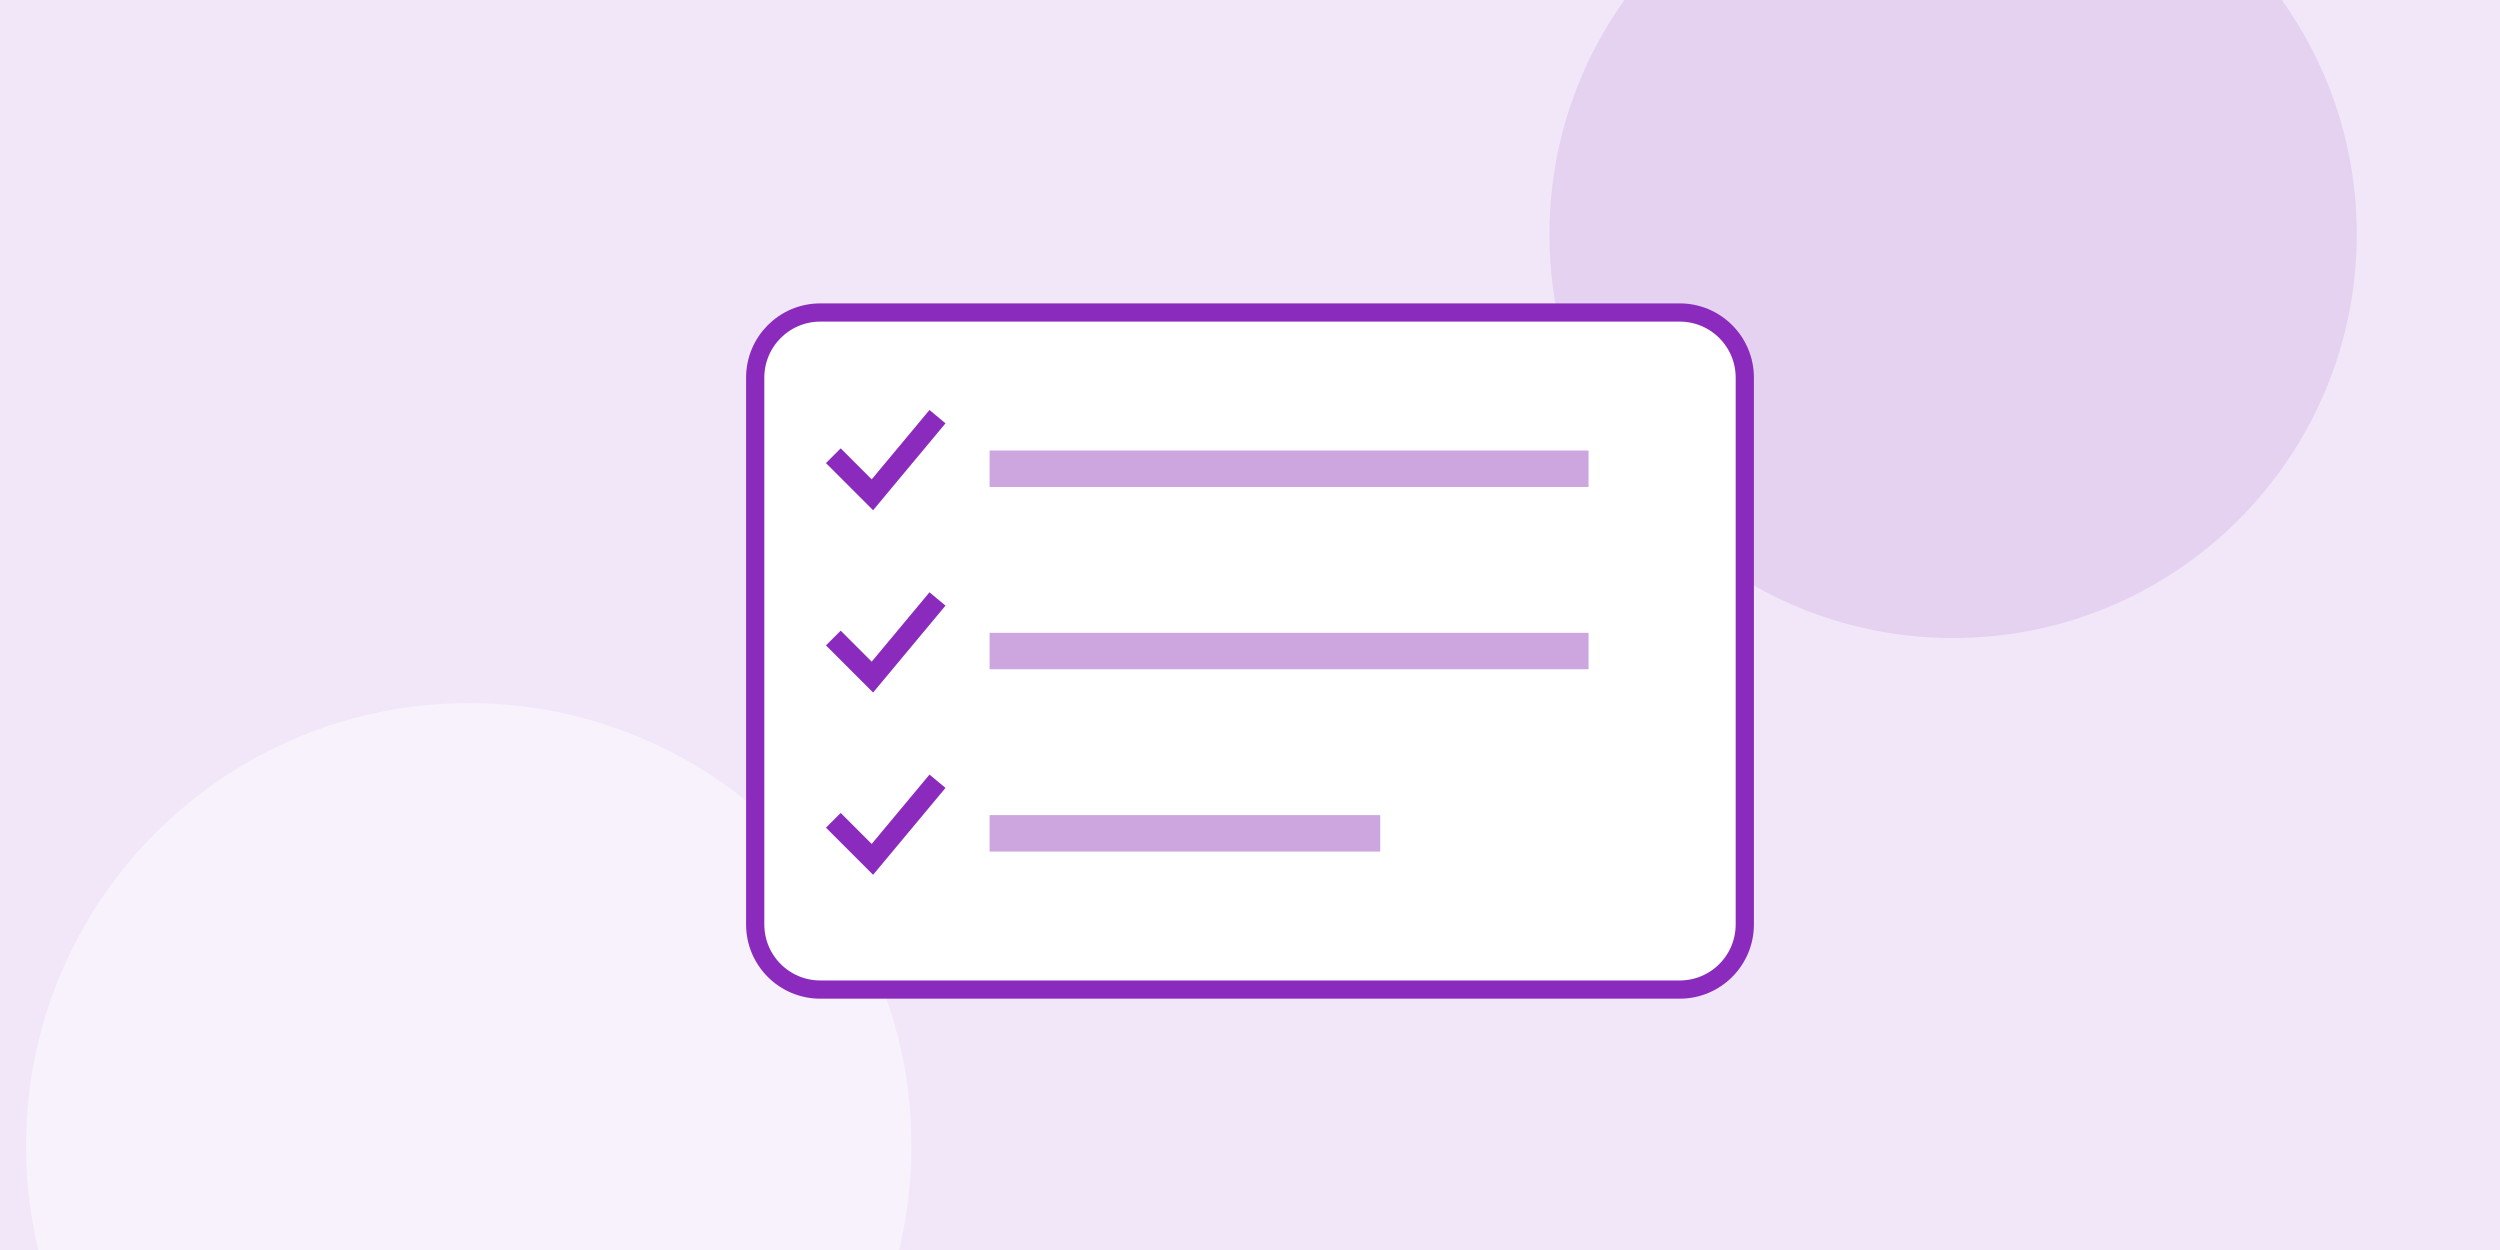
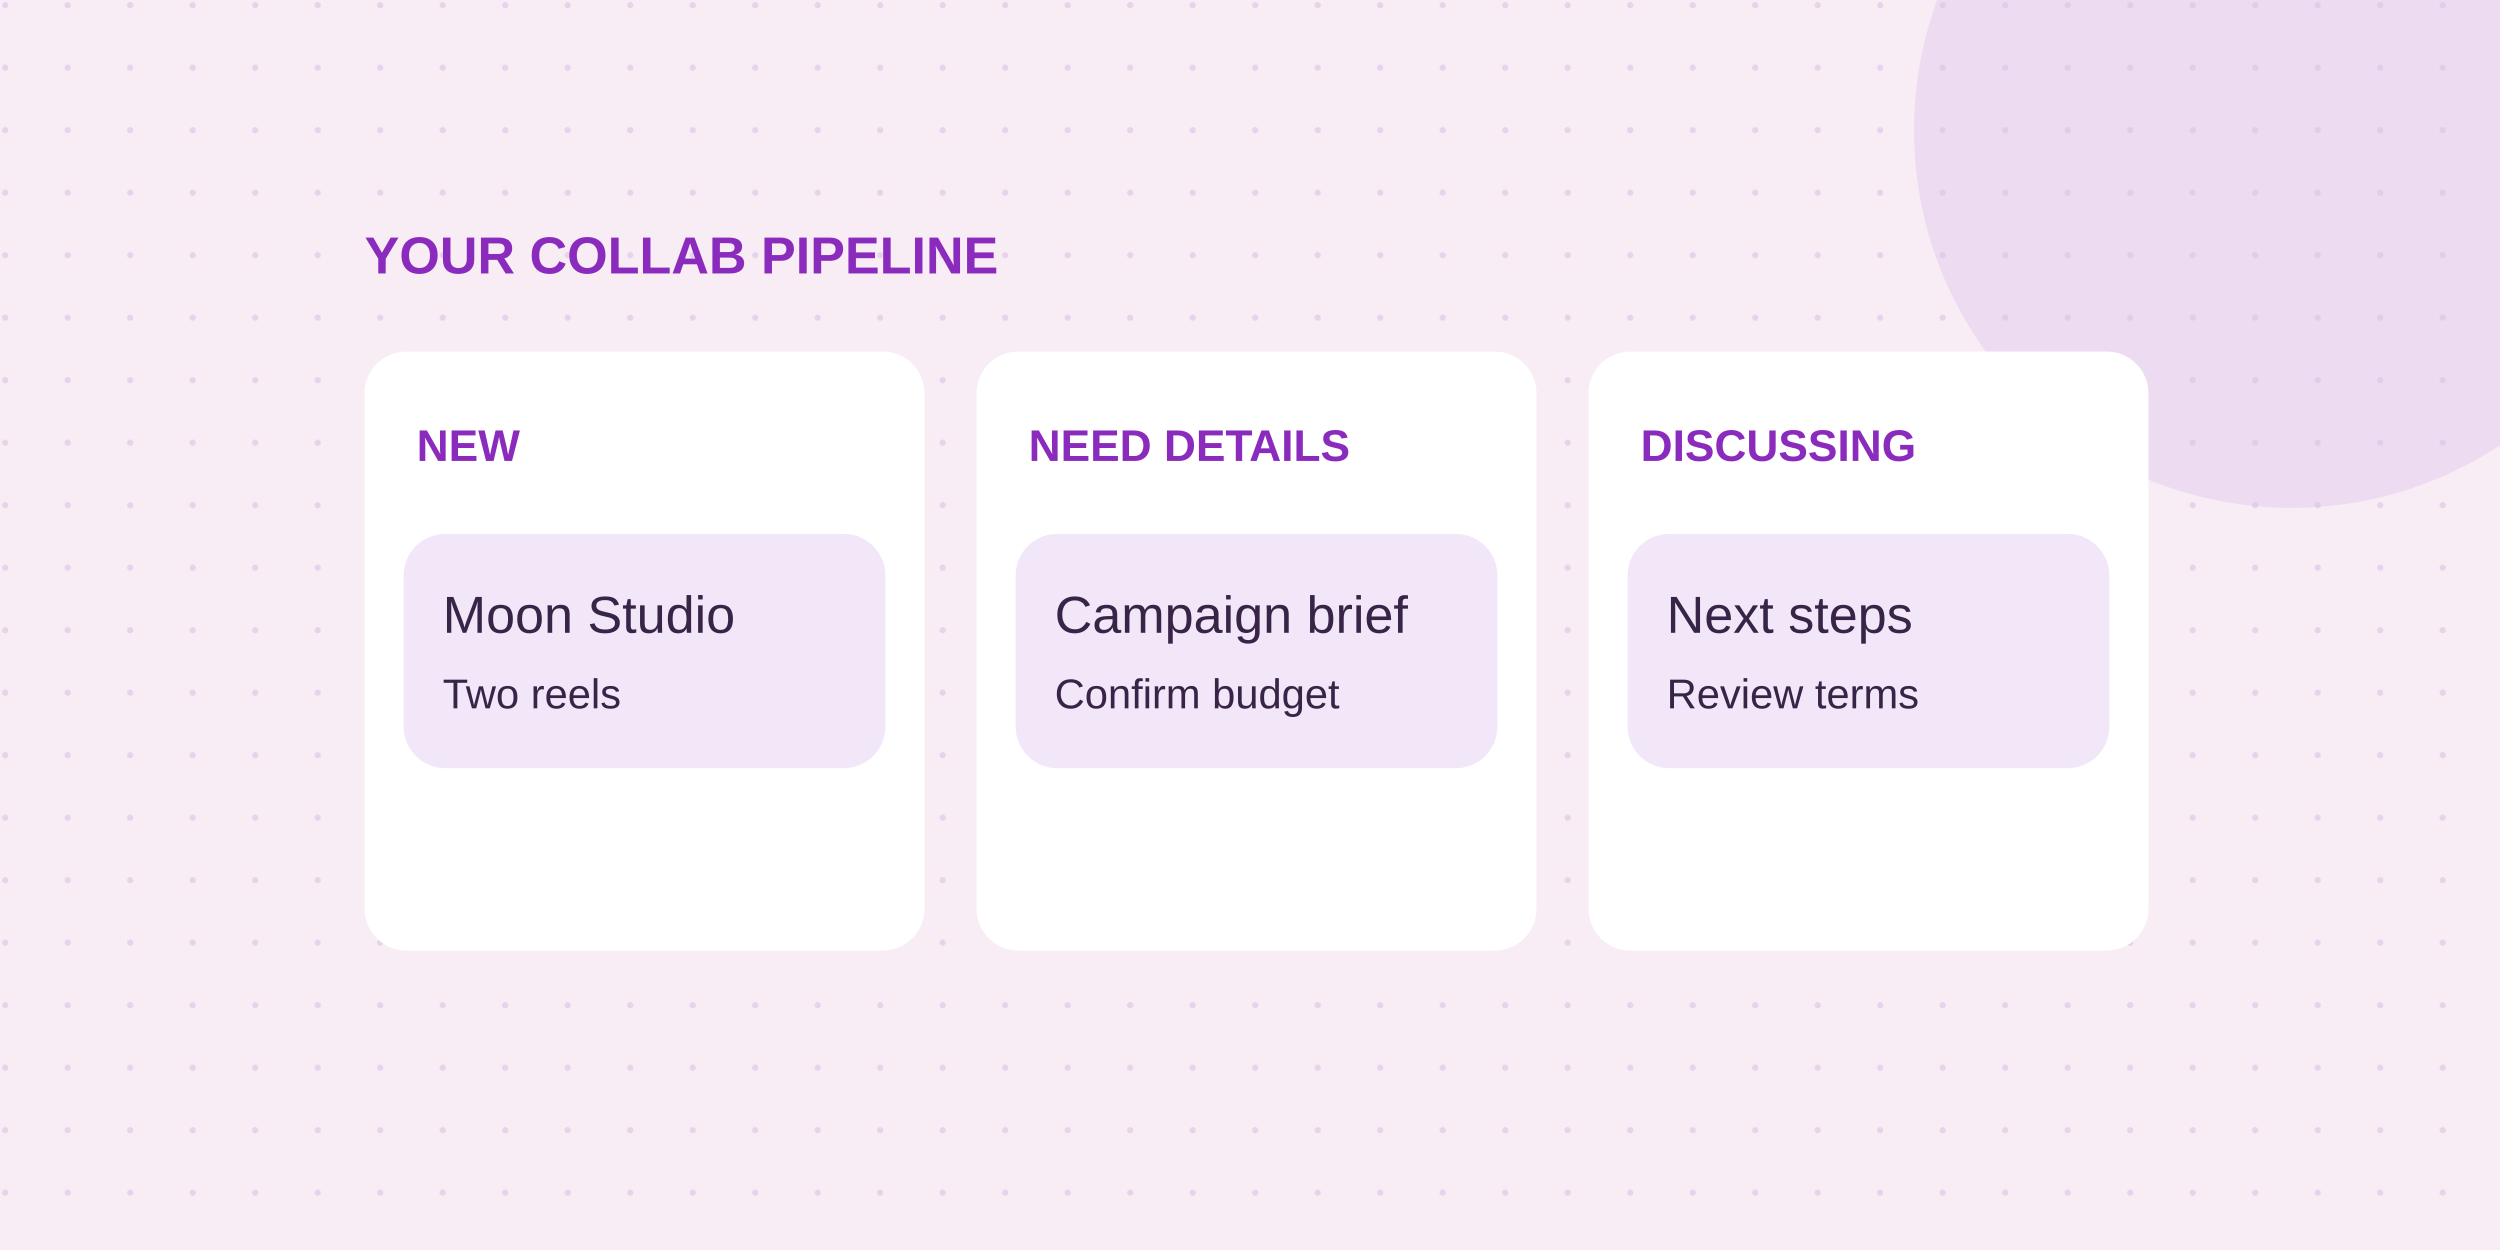
<svg xmlns="http://www.w3.org/2000/svg" viewBox="0 0 960 480">
-   <rect width="960" height="480" fill="#f1e7f8" />
-   <circle cx="750" cy="90" r="155" fill="#e5d2f0" />
-   <circle cx="180" cy="440" r="170" fill="#f8f2fc" />
-   <rect x="290" y="120" width="380" height="260" rx="25" fill="white" stroke="#8b2bbd" stroke-width="7" />
-   <path d="M380 180h230m-230 70h230m-230 70h150" stroke="#cda6df" stroke-width="14" />
-   <path d="m320 175 15 15 25-30m-40 85 15 15 25-30m-40 85 15 15 25-30" fill="none" stroke="#8b2bbd" stroke-width="8" />
+   <defs>
+     <pattern id="dots" width="24" height="24" patternUnits="userSpaceOnUse">
+       <circle cx="2" cy="2" r="1.2" fill="#b990cf" opacity=".28" />
+     </pattern>
+   </defs>
+   <rect width="960" height="480" fill="#f8edf5" />
+   <rect width="960" height="480" fill="url(#dots)" />
+   <circle cx="880" cy="50" r="145" fill="#dcc0ec" opacity=".4" />
+   <text x="140" y="105" font-family="Arial,sans-serif" font-size="20" fill="#8b2bbd" font-weight="700">YOUR COLLAB PIPELINE</text>
+   <rect x="140" y="135" width="215" height="230" rx="16" fill="#fff" />
+   <text x="160" y="177" font-family="Arial,sans-serif" font-size="17" fill="#8b2bbd" font-weight="700">NEW</text>
+   <rect x="155" y="205" width="185" height="90" rx="16" fill="#f1e7f8" />
+   <text x="170" y="243" font-family="Arial,sans-serif" font-size="20" fill="#372447" font-weight="500">Moon Studio</text>
+   <text x="170" y="272" font-family="Arial,sans-serif" font-size="16" fill="#372447" font-weight="500">Two reels</text>
+   <rect x="375" y="135" width="215" height="230" rx="16" fill="#fff" />
+   <text x="395" y="177" font-family="Arial,sans-serif" font-size="17" fill="#8b2bbd" font-weight="700">NEED DETAILS</text>
+   <rect x="390" y="205" width="185" height="90" rx="16" fill="#f1e7f8" />
+   <text x="405" y="243" font-family="Arial,sans-serif" font-size="20" fill="#372447" font-weight="500">Campaign brief</text>
+   <text x="405" y="272" font-family="Arial,sans-serif" font-size="16" fill="#372447" font-weight="500">Confirm budget</text>
+   <rect x="610" y="135" width="215" height="230" rx="16" fill="#fff" />
+   <text x="630" y="177" font-family="Arial,sans-serif" font-size="17" fill="#8b2bbd" font-weight="700">DISCUSSING</text>
+   <rect x="625" y="205" width="185" height="90" rx="16" fill="#f1e7f8" />
+   <text x="640" y="243" font-family="Arial,sans-serif" font-size="20" fill="#372447" font-weight="500">Next steps</text>
+   <text x="640" y="272" font-family="Arial,sans-serif" font-size="16" fill="#372447" font-weight="500">Review terms</text>
</svg>
